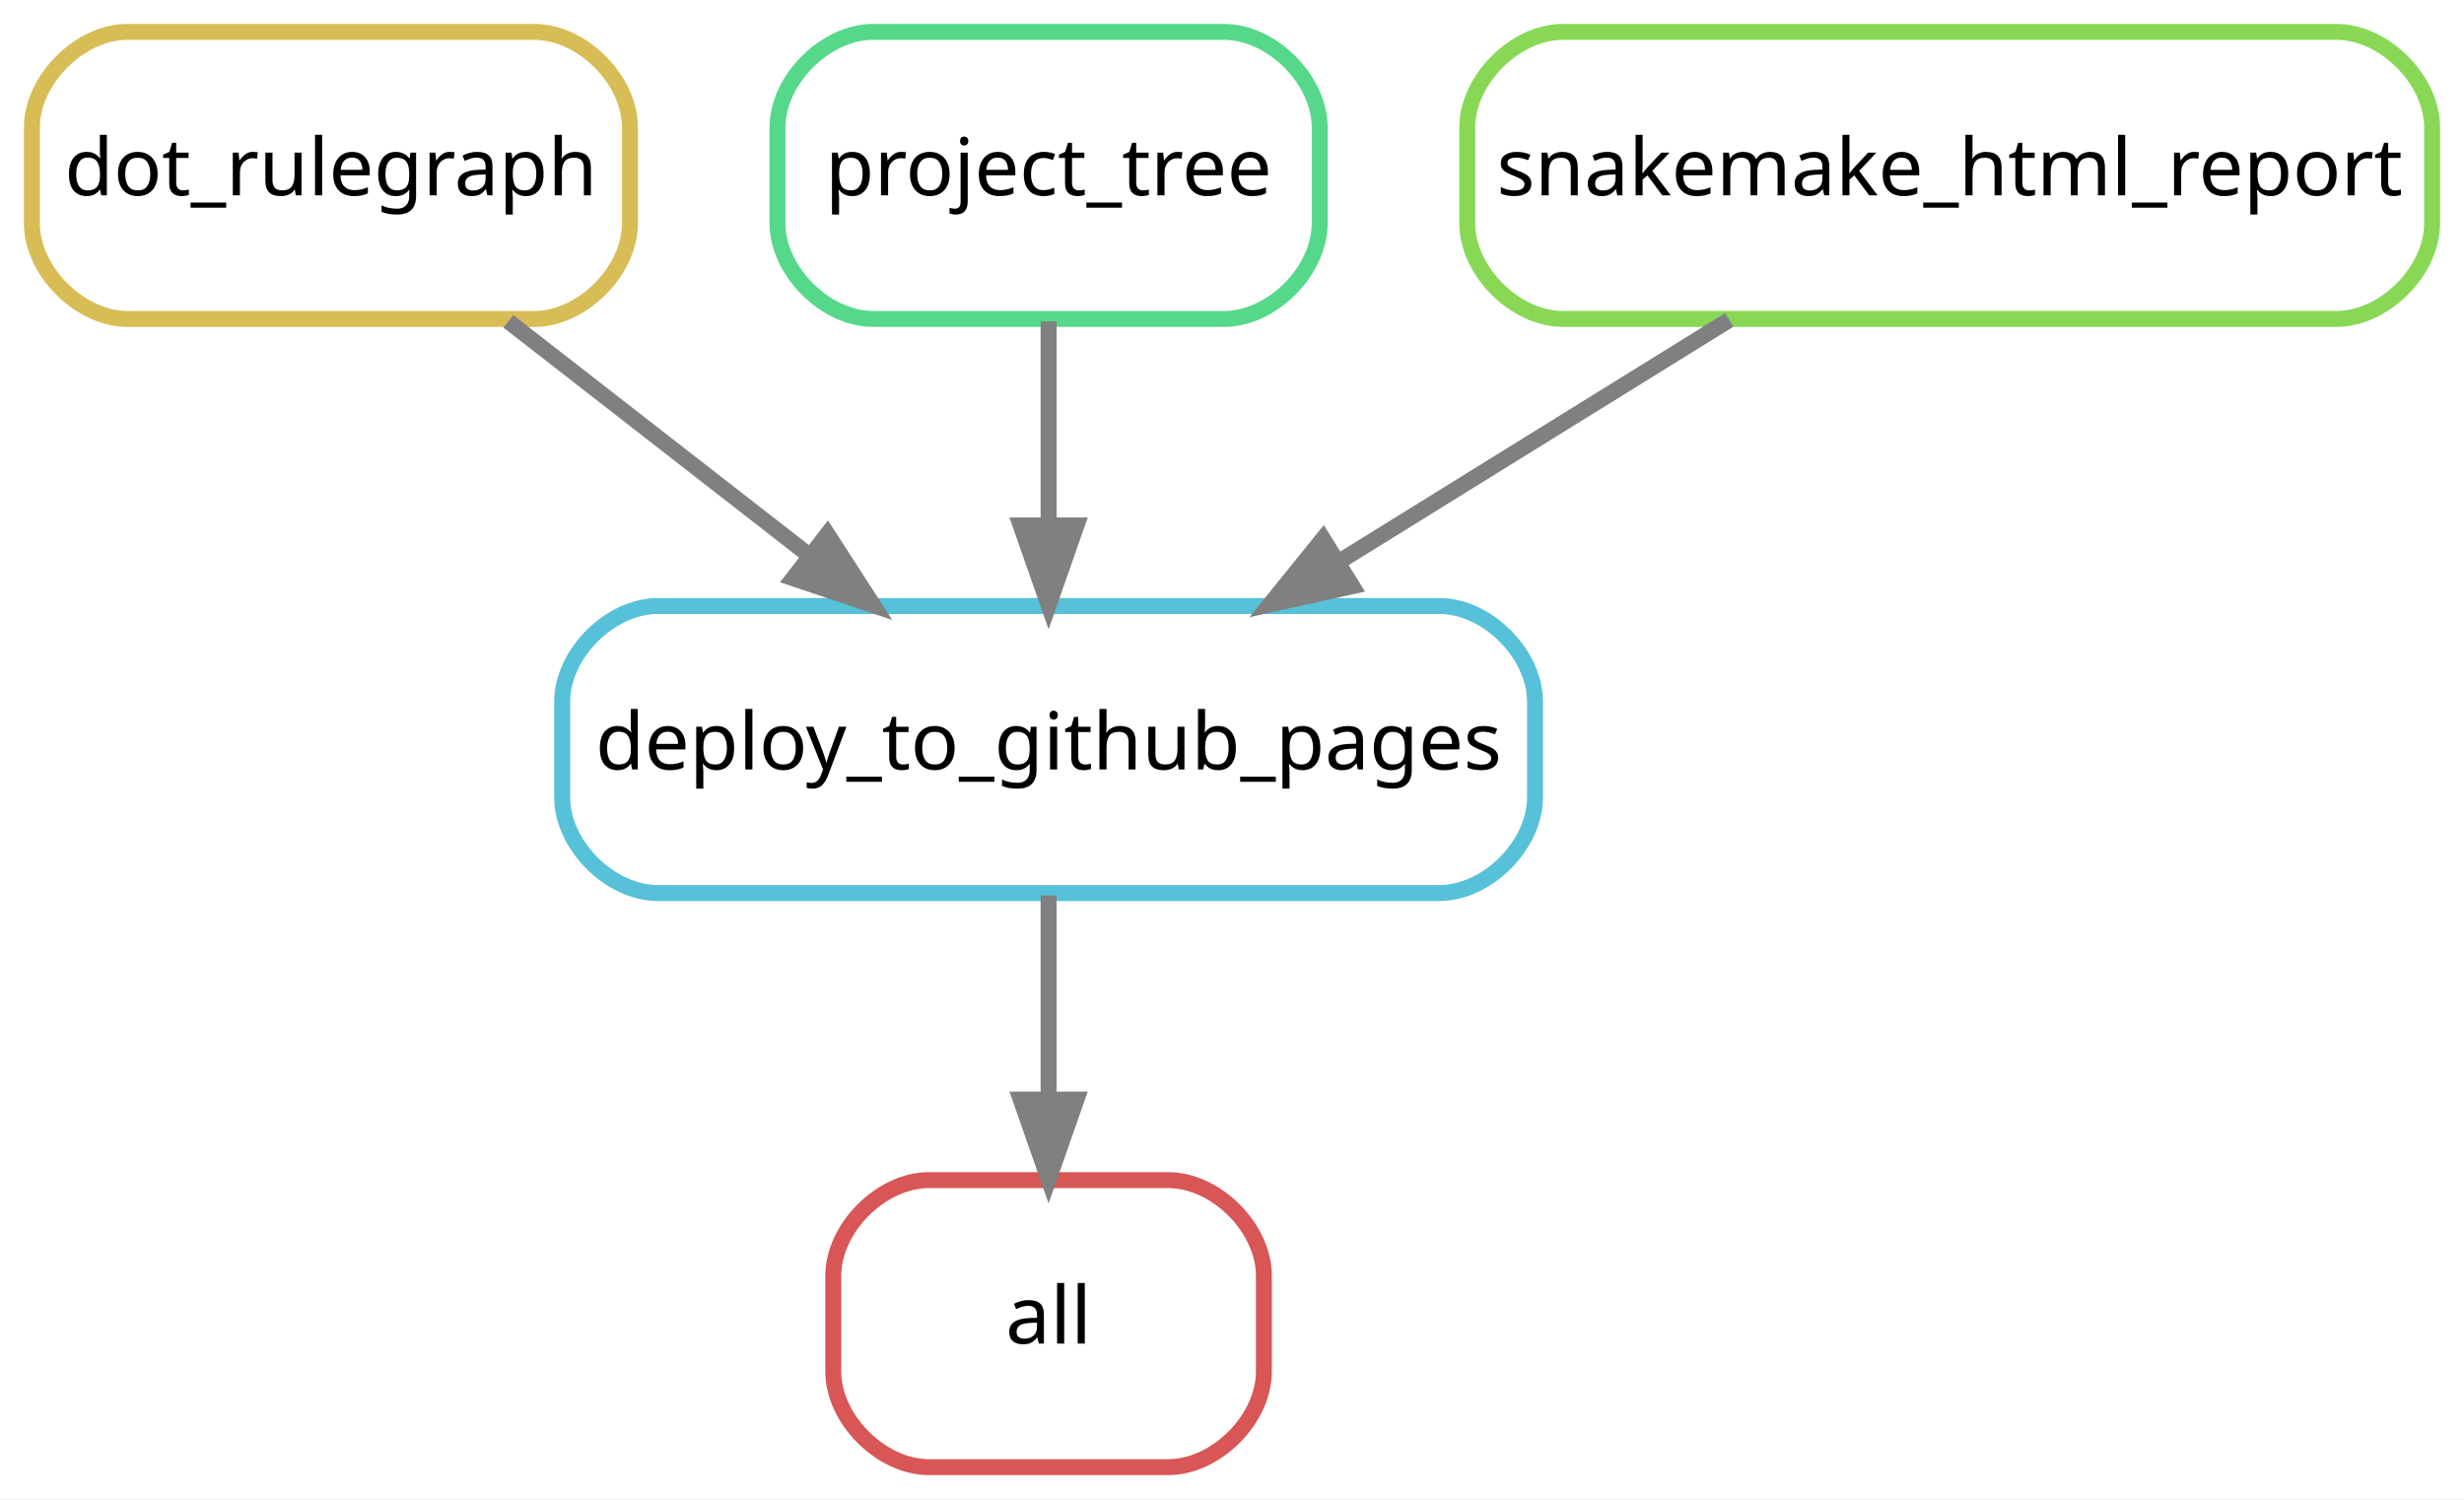
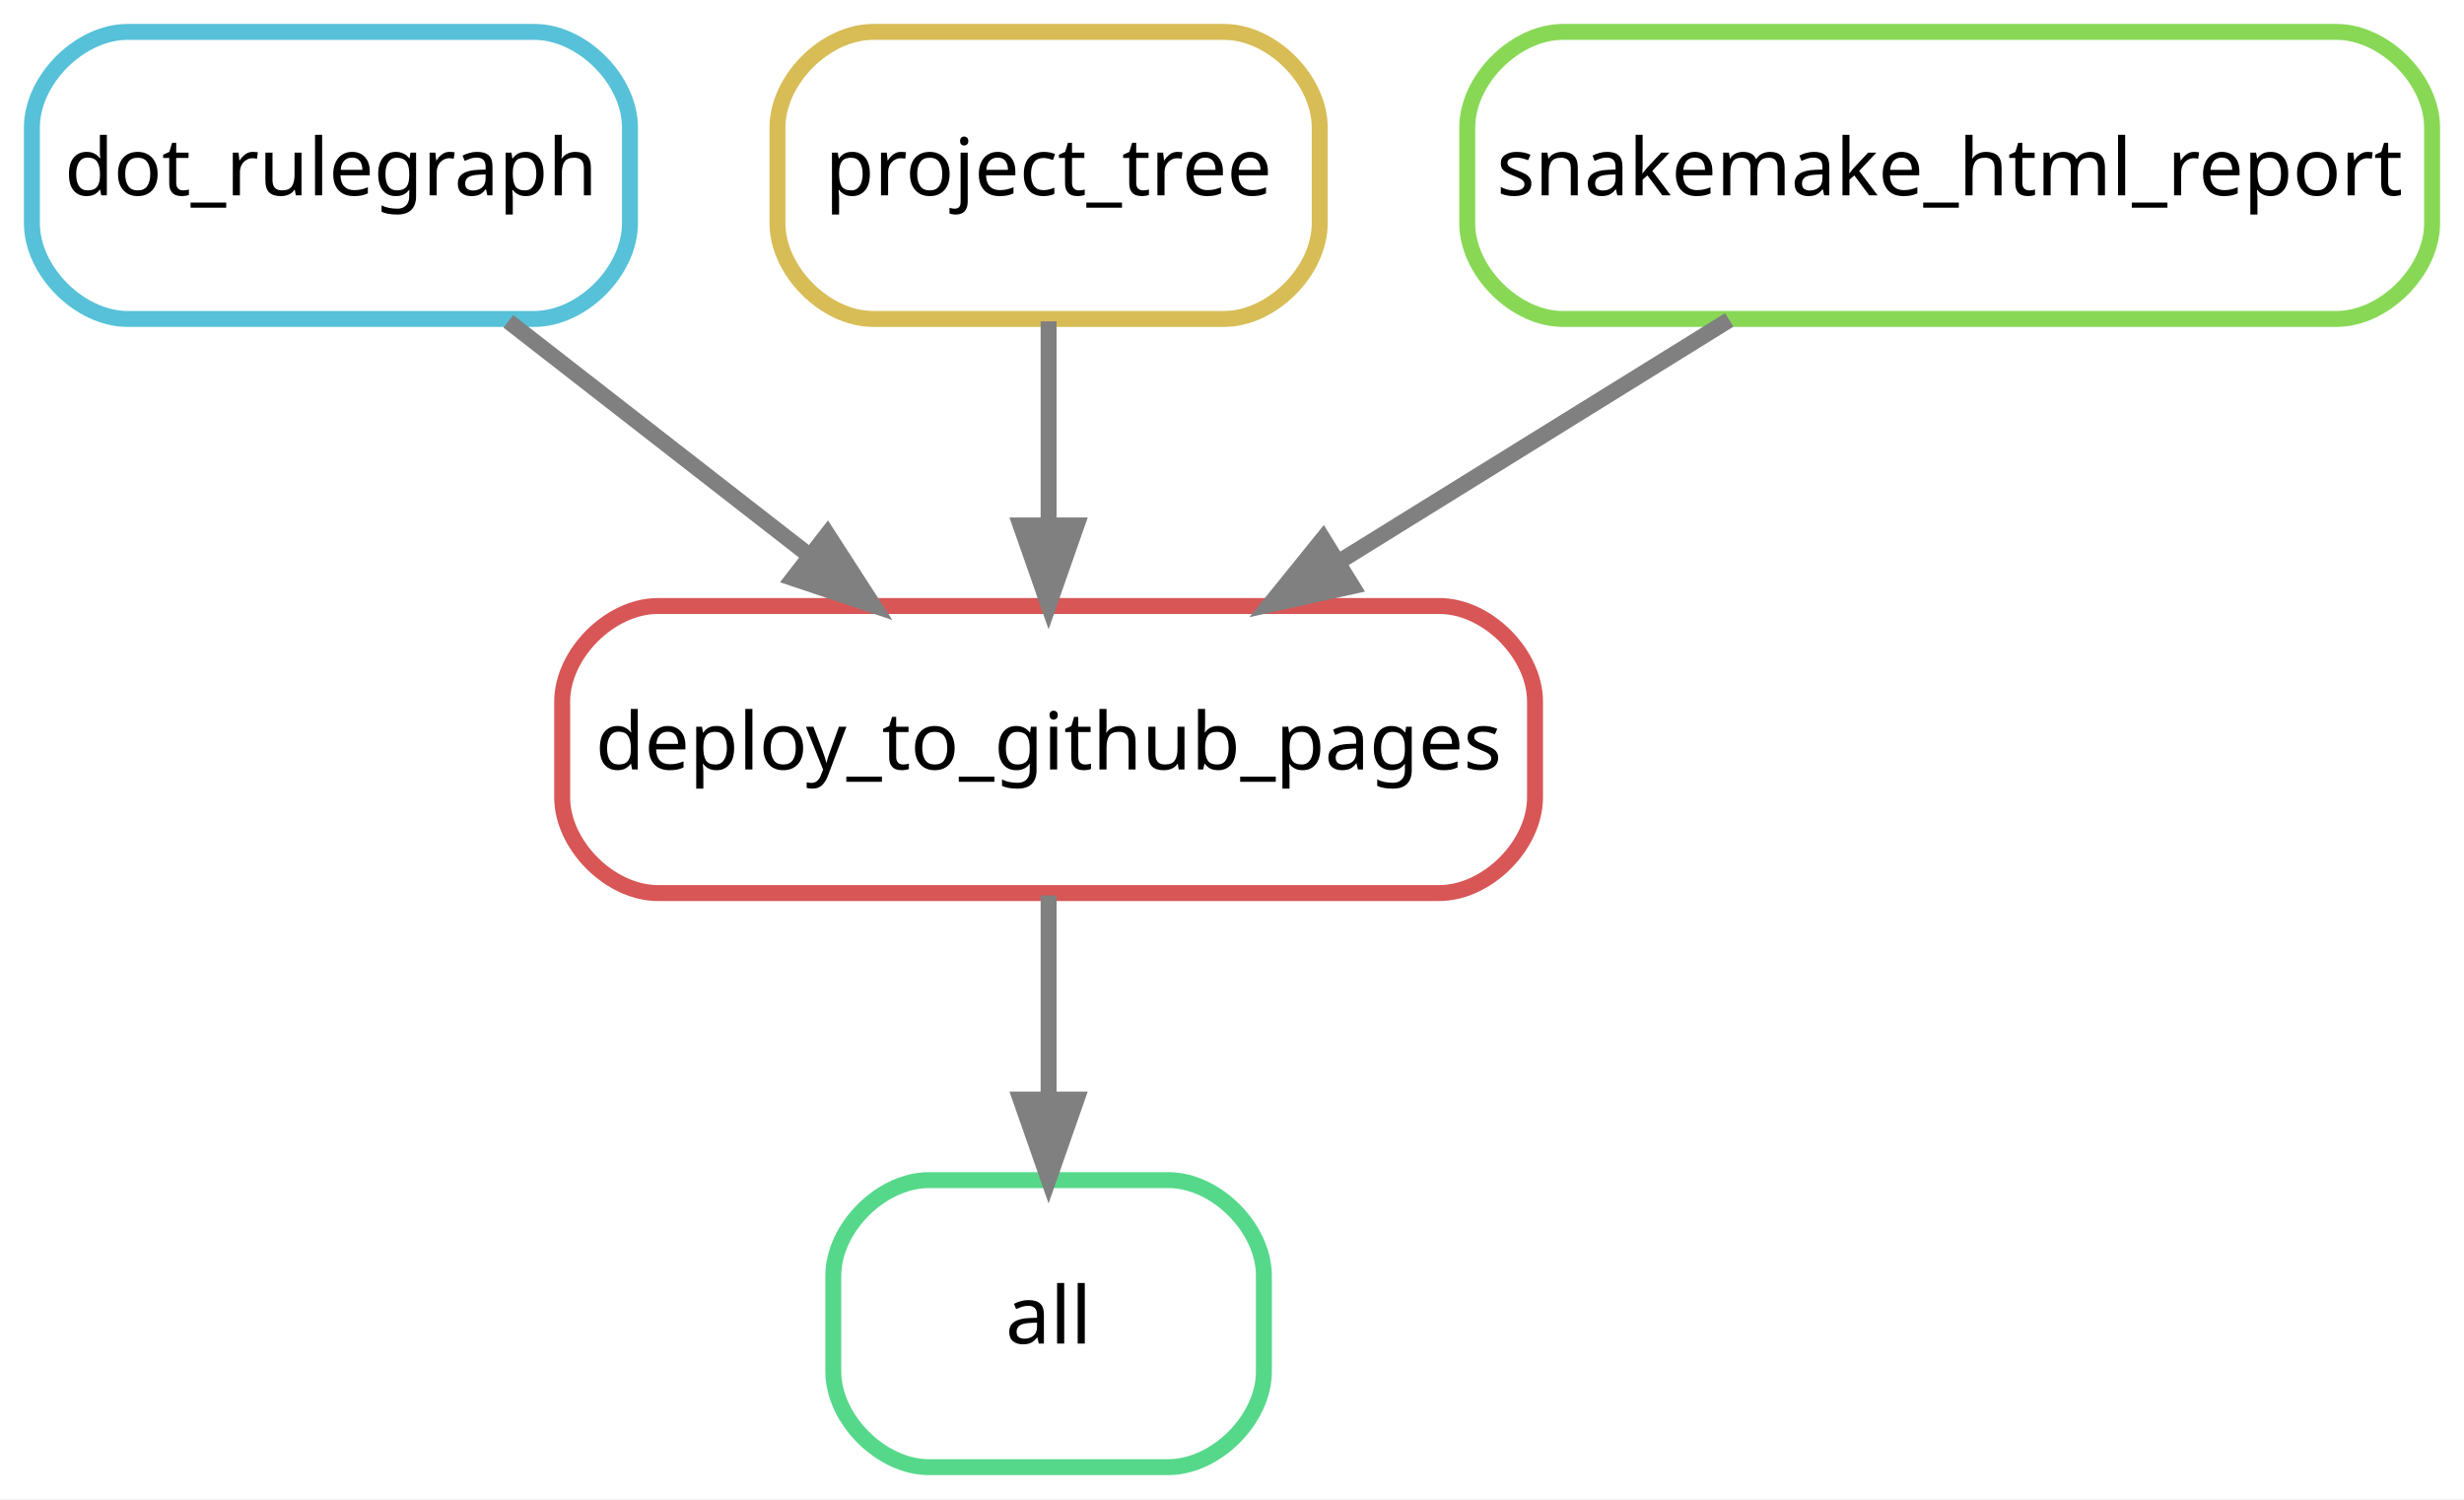
<svg xmlns="http://www.w3.org/2000/svg" width="309pt" height="188pt" viewBox="0.00 0.00 309.00 188.00">
  <g id="graph0" class="graph" transform="scale(1 1) rotate(0) translate(4 184)">
    <polygon fill="white" stroke="none" points="-4,4 -4,-184 305,-184 305,4 -4,4" />
    <g id="node1" class="node">
-       <path fill="none" stroke="#d85656" stroke-width="2" d="M142.5,-36C142.5,-36 112.5,-36 112.5,-36 106.5,-36 100.5,-30 100.5,-24 100.5,-24 100.5,-12 100.5,-12 100.5,-6 106.5,0 112.5,0 112.5,0 142.5,0 142.5,0 148.5,0 154.5,-6 154.5,-12 154.5,-12 154.5,-24 154.5,-24 154.5,-30 148.5,-36 142.5,-36" />
+       <path fill="none" stroke="#56d88a" stroke-width="2" d="M142.5,-36C142.5,-36 112.5,-36 112.5,-36 106.5,-36 100.5,-30 100.5,-24 100.5,-24 100.5,-12 100.5,-12 100.5,-6 106.5,0 112.5,0 112.5,0 142.5,0 142.5,0 148.5,0 154.5,-6 154.5,-12 154.5,-12 154.5,-24 154.5,-24 154.5,-30 148.5,-36 142.5,-36" />
      <text text-anchor="middle" x="127.5" y="-15.5" font-family="sans" font-size="10.00">all</text>
    </g>
    <g id="node2" class="node">
-       <path fill="none" stroke="#56c1d8" stroke-width="2" d="M176.5,-108C176.5,-108 78.5,-108 78.5,-108 72.5,-108 66.5,-102 66.5,-96 66.5,-96 66.5,-84 66.5,-84 66.5,-78 72.5,-72 78.5,-72 78.5,-72 176.5,-72 176.5,-72 182.5,-72 188.5,-78 188.5,-84 188.5,-84 188.5,-96 188.5,-96 188.5,-102 182.5,-108 176.5,-108" />
+       <path fill="none" stroke="#d85656" stroke-width="2" d="M176.5,-108C176.5,-108 78.5,-108 78.5,-108 72.5,-108 66.5,-102 66.5,-96 66.5,-96 66.5,-84 66.5,-84 66.5,-78 72.5,-72 78.5,-72 78.5,-72 176.5,-72 176.5,-72 182.5,-72 188.5,-78 188.5,-84 188.5,-84 188.5,-96 188.5,-96 188.5,-102 182.5,-108 176.5,-108" />
      <text text-anchor="middle" x="127.5" y="-87.5" font-family="sans" font-size="10.00">deploy_to_github_pages</text>
    </g>
    <g id="edge1" class="edge">
      <path fill="none" stroke="grey" stroke-width="2" d="M127.5,-71.7C127.5,-63.98 127.5,-54.71 127.5,-46.11" />
      <polygon fill="grey" stroke="grey" stroke-width="2" points="131,-46.1 127.5,-36.1 124,-46.1 131,-46.1" />
    </g>
    <g id="node3" class="node">
-       <path fill="none" stroke="#d8bc56" stroke-width="2" d="M63,-180C63,-180 12,-180 12,-180 6,-180 0,-174 0,-168 0,-168 0,-156 0,-156 0,-150 6,-144 12,-144 12,-144 63,-144 63,-144 69,-144 75,-150 75,-156 75,-156 75,-168 75,-168 75,-174 69,-180 63,-180" />
+       <path fill="none" stroke="#56c1d8" stroke-width="2" d="M63,-180C63,-180 12,-180 12,-180 6,-180 0,-174 0,-168 0,-168 0,-156 0,-156 0,-150 6,-144 12,-144 12,-144 63,-144 63,-144 69,-144 75,-150 75,-156 75,-156 75,-168 75,-168 75,-174 69,-180 63,-180" />
      <text text-anchor="middle" x="37.5" y="-159.5" font-family="sans" font-size="10.00">dot_rulegraph</text>
    </g>
-     <g id="edge2" class="edge">
+     <g id="edge4" class="edge">
      <path fill="none" stroke="grey" stroke-width="2" d="M59.75,-143.7C71.08,-134.88 85.03,-124.03 97.32,-114.47" />
      <polygon fill="grey" stroke="grey" stroke-width="2" points="99.76,-117.01 105.51,-108.1 95.47,-111.48 99.76,-117.01" />
    </g>
    <g id="node4" class="node">
-       <path fill="none" stroke="#56d88a" stroke-width="2" d="M149.5,-180C149.5,-180 105.5,-180 105.5,-180 99.5,-180 93.5,-174 93.5,-168 93.5,-168 93.5,-156 93.5,-156 93.5,-150 99.5,-144 105.5,-144 105.5,-144 149.5,-144 149.5,-144 155.5,-144 161.5,-150 161.5,-156 161.5,-156 161.5,-168 161.5,-168 161.5,-174 155.5,-180 149.5,-180" />
+       <path fill="none" stroke="#d8bc56" stroke-width="2" d="M149.5,-180C149.5,-180 105.5,-180 105.5,-180 99.5,-180 93.5,-174 93.5,-168 93.5,-168 93.5,-156 93.5,-156 93.5,-150 99.5,-144 105.5,-144 105.5,-144 149.5,-144 149.5,-144 155.5,-144 161.5,-150 161.5,-156 161.5,-156 161.5,-168 161.5,-168 161.5,-174 155.5,-180 149.5,-180" />
      <text text-anchor="middle" x="127.5" y="-159.5" font-family="sans" font-size="10.00">project_tree</text>
    </g>
-     <g id="edge4" class="edge">
+     <g id="edge2" class="edge">
      <path fill="none" stroke="grey" stroke-width="2" d="M127.5,-143.7C127.5,-135.98 127.5,-126.71 127.5,-118.11" />
      <polygon fill="grey" stroke="grey" stroke-width="2" points="131,-118.1 127.5,-108.1 124,-118.1 131,-118.1" />
    </g>
    <g id="node5" class="node">
      <path fill="none" stroke="#88d856" stroke-width="2" d="M289,-180C289,-180 192,-180 192,-180 186,-180 180,-174 180,-168 180,-168 180,-156 180,-156 180,-150 186,-144 192,-144 192,-144 289,-144 289,-144 295,-144 301,-150 301,-156 301,-156 301,-168 301,-168 301,-174 295,-180 289,-180" />
      <text text-anchor="middle" x="240.5" y="-159.5" font-family="sans" font-size="10.00">snakemake_html_report</text>
    </g>
    <g id="edge3" class="edge">
      <path fill="none" stroke="grey" stroke-width="2" d="M212.86,-143.88C198.08,-134.72 179.71,-123.34 163.8,-113.48" />
      <polygon fill="grey" stroke="grey" stroke-width="2" points="165.59,-110.48 155.25,-108.19 161.91,-116.43 165.59,-110.48" />
    </g>
  </g>
</svg>
